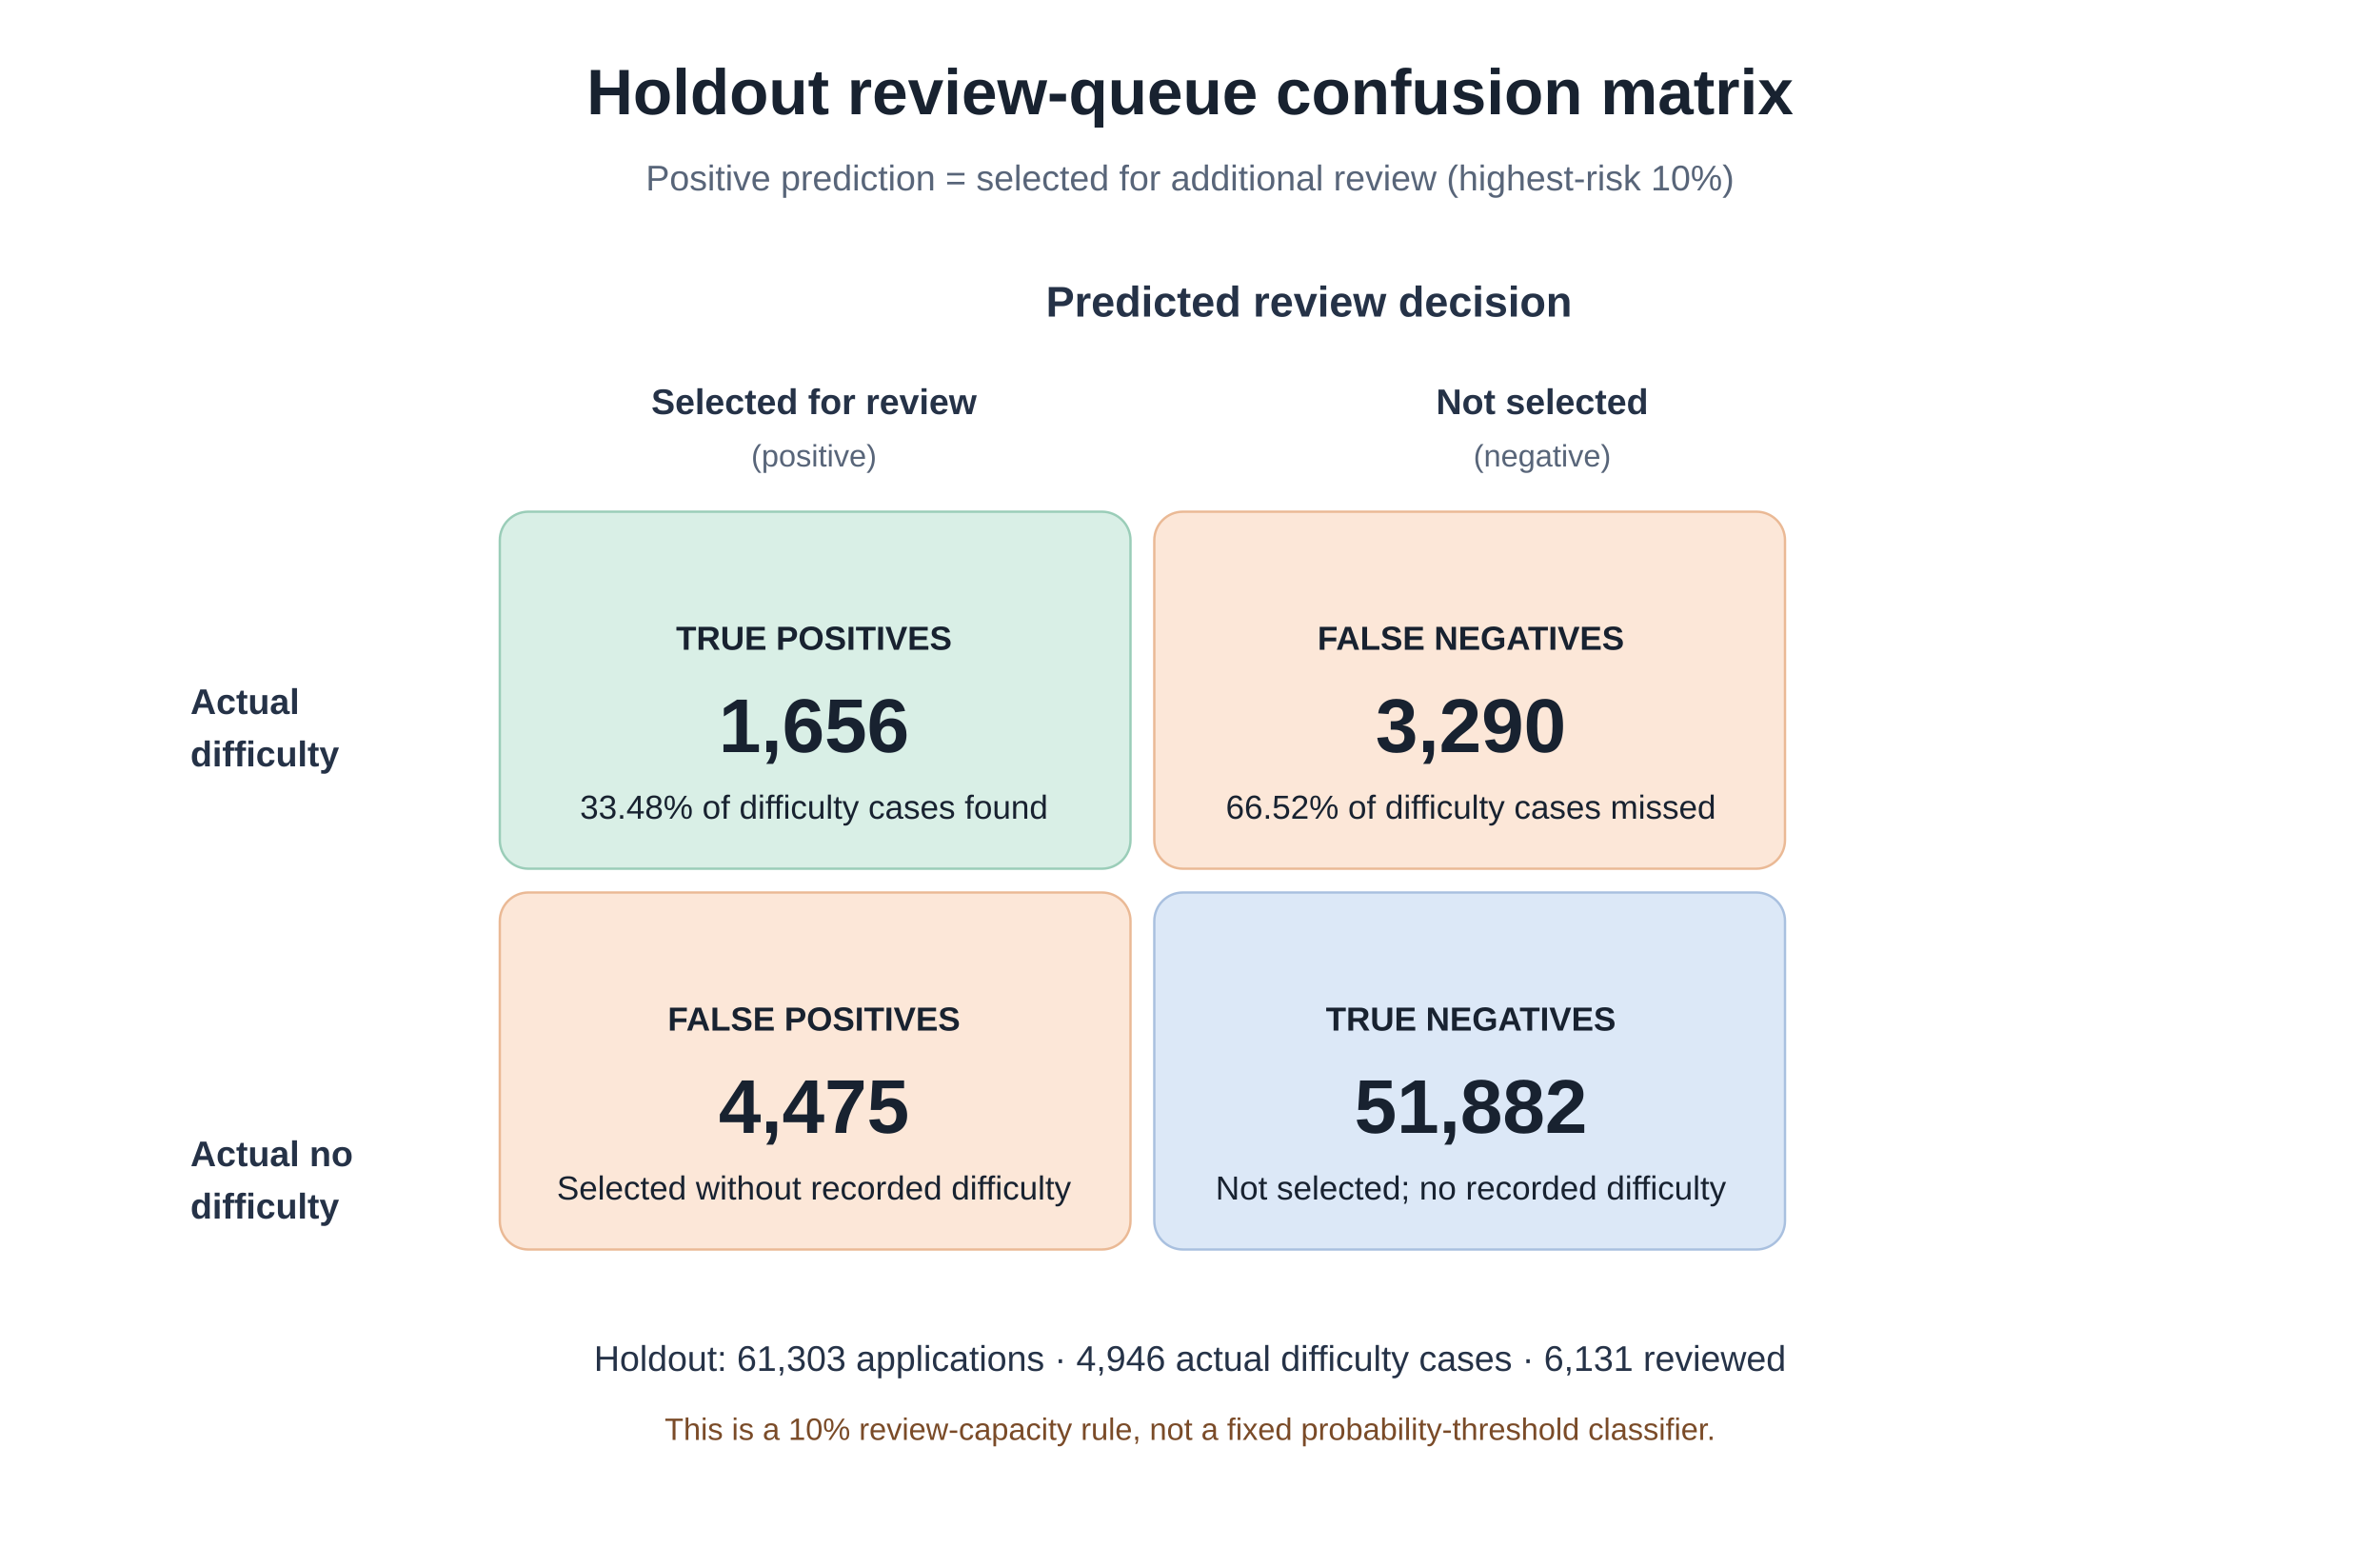
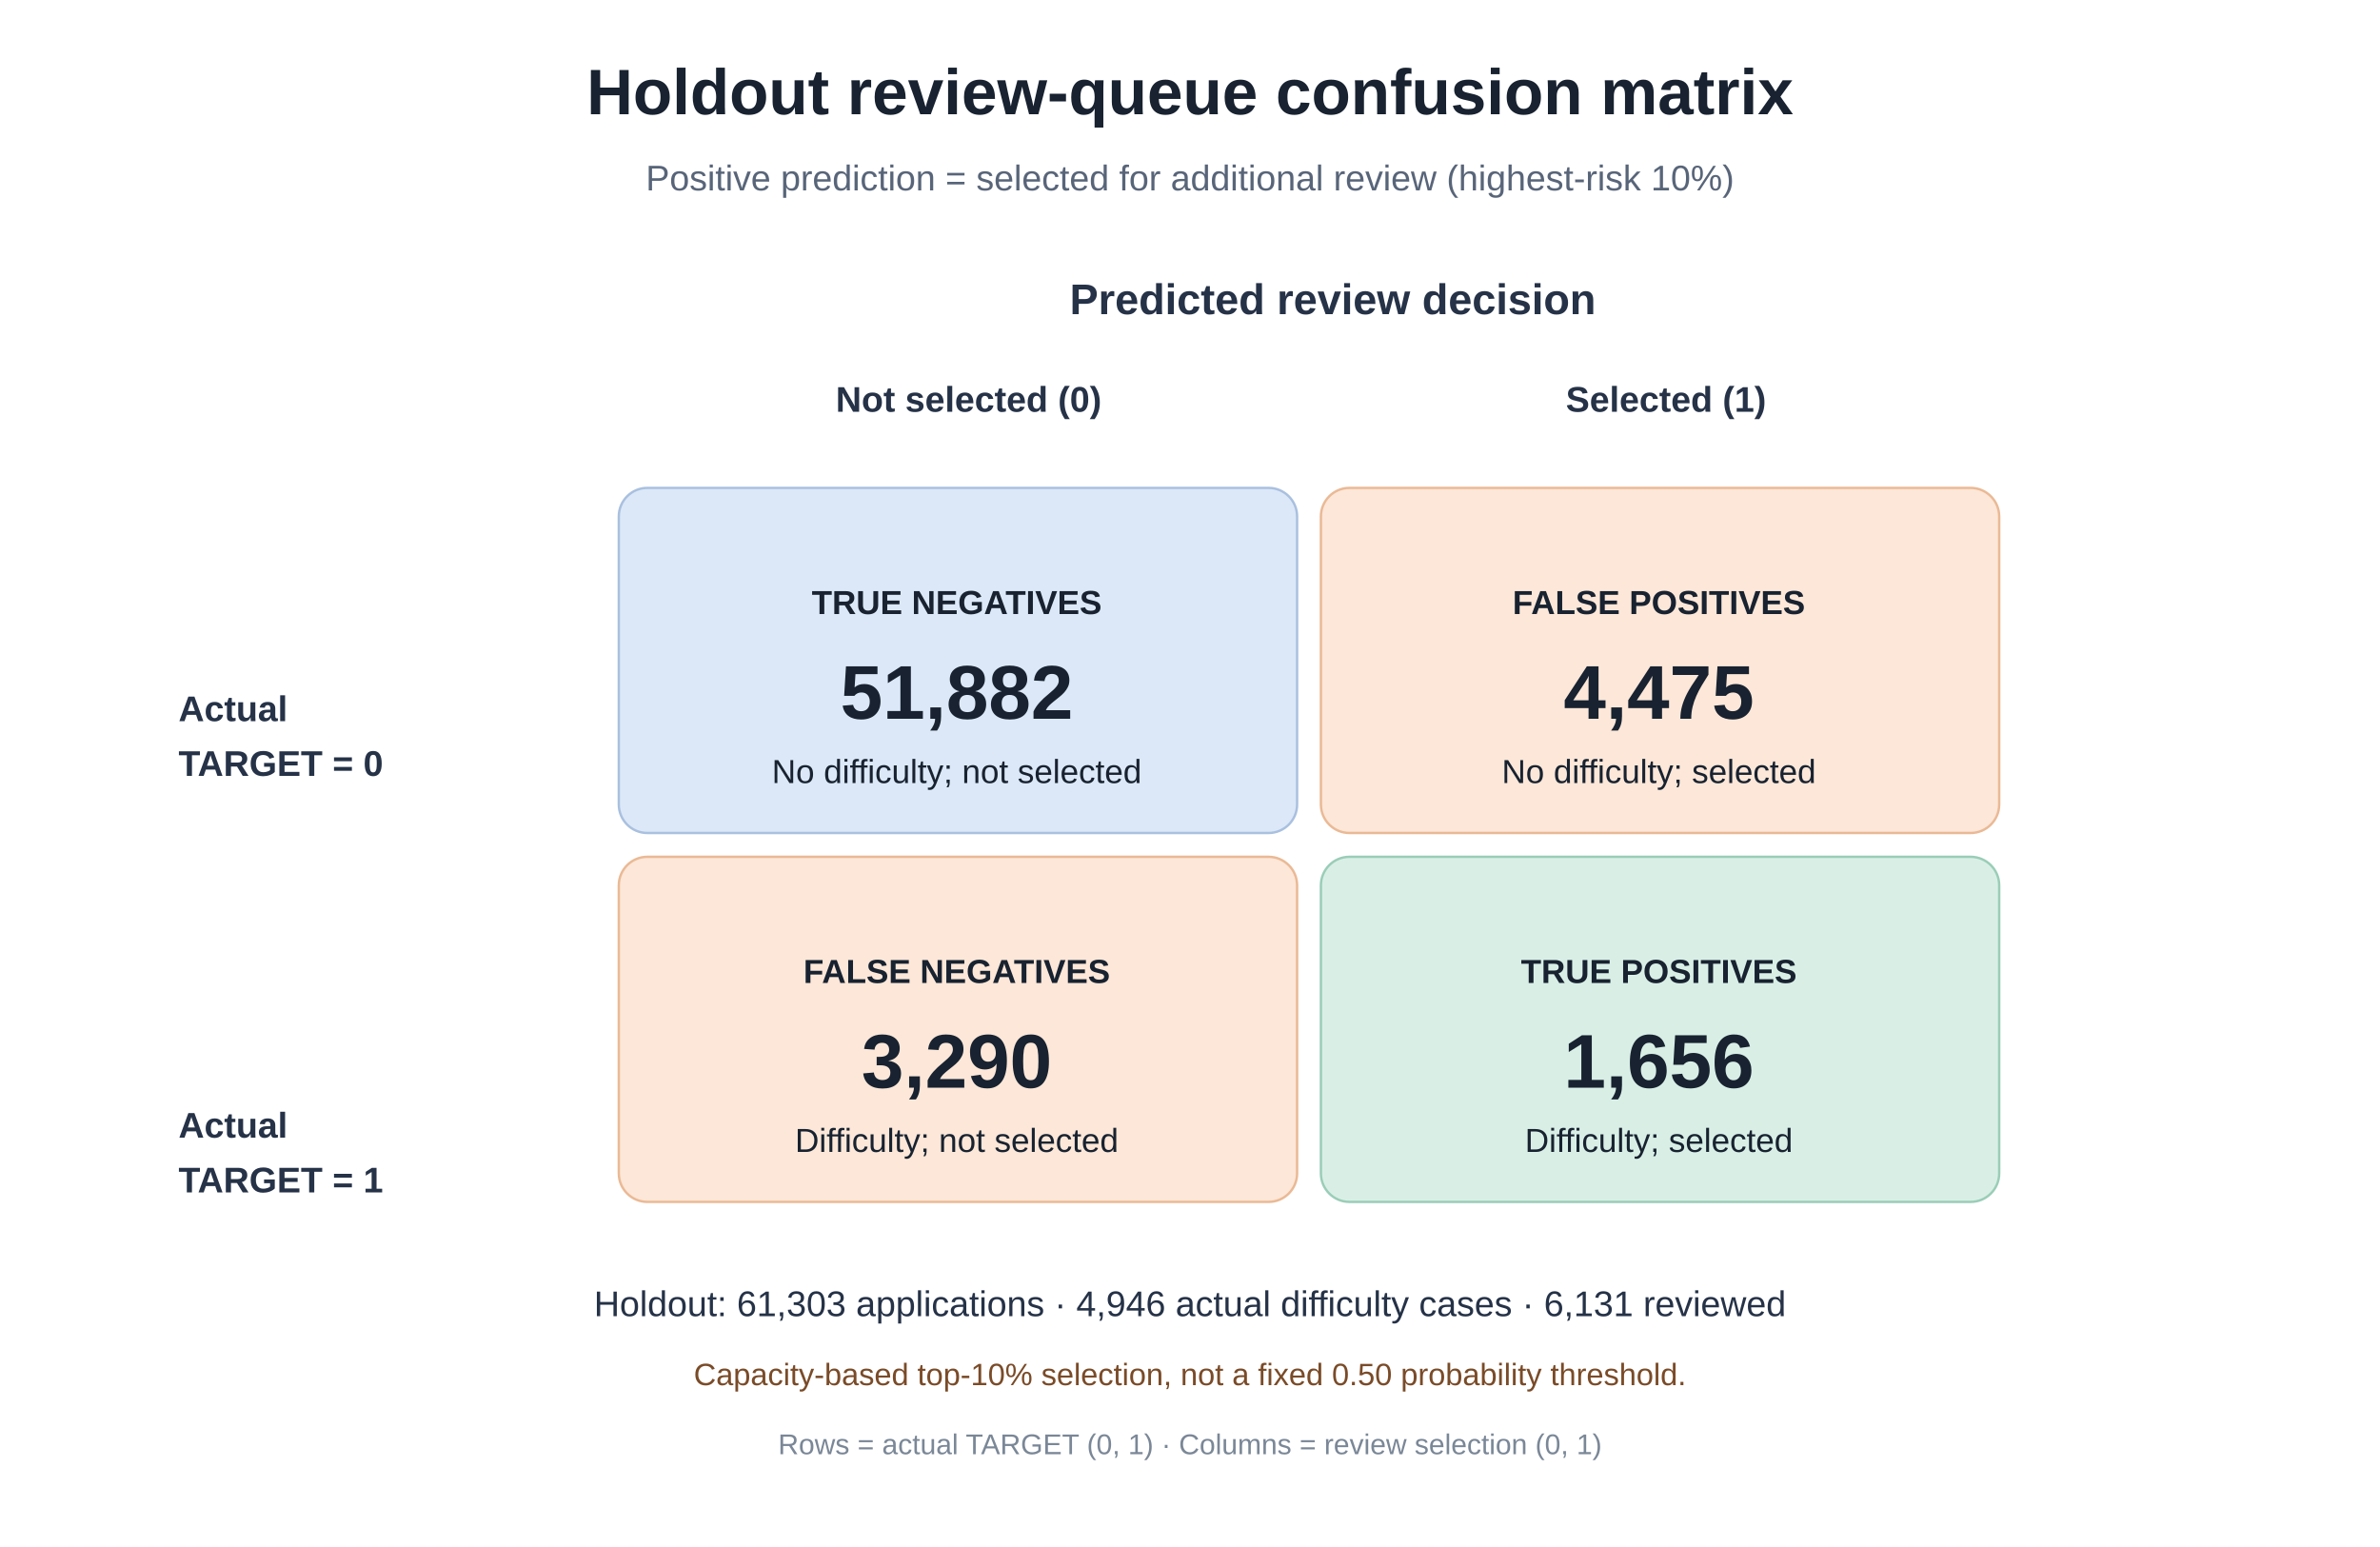
<svg xmlns="http://www.w3.org/2000/svg" width="1000" height="650" viewBox="0 0 1000 650" role="img" aria-labelledby="title desc">
  <rect width="1000" height="650" fill="#ffffff" />
  <text x="500" y="48" text-anchor="middle" font-family="Arial,sans-serif" font-size="27" font-weight="700" fill="#182230">Holdout review-queue confusion matrix</text>
  <text x="500" y="80" text-anchor="middle" font-family="Arial,sans-serif" font-size="15" fill="#586579">Positive prediction = selected for additional review (highest-risk 10%)</text>
-   <text x="550" y="133" text-anchor="middle" font-family="Arial,sans-serif" font-size="18" font-weight="700" fill="#253247">Predicted review decision</text>
-   <text x="342" y="174" text-anchor="middle" font-family="Arial,sans-serif" font-size="15" font-weight="700" fill="#253247">Selected for review</text>
-   <text x="342" y="196" text-anchor="middle" font-family="Arial,sans-serif" font-size="13" fill="#586579">(positive)</text>
-   <text x="648" y="174" text-anchor="middle" font-family="Arial,sans-serif" font-size="15" font-weight="700" fill="#253247">Not selected</text>
-   <text x="648" y="196" text-anchor="middle" font-family="Arial,sans-serif" font-size="13" fill="#586579">(negative)</text>
-   <text x="80" y="300" font-family="Arial,sans-serif" font-size="15" font-weight="700" fill="#253247">Actual</text>
-   <text x="80" y="322" font-family="Arial,sans-serif" font-size="15" font-weight="700" fill="#253247">difficulty</text>
-   <text x="80" y="490" font-family="Arial,sans-serif" font-size="15" font-weight="700" fill="#253247">Actual no</text>
-   <text x="80" y="512" font-family="Arial,sans-serif" font-size="15" font-weight="700" fill="#253247">difficulty</text>
-   <rect x="210" y="215" width="265" height="150" rx="12" fill="#d9efe6" stroke="#9acdb8" />
-   <rect x="485" y="215" width="265" height="150" rx="12" fill="#fce7d8" stroke="#eab995" />
-   <rect x="210" y="375" width="265" height="150" rx="12" fill="#fce7d8" stroke="#eab995" />
-   <rect x="485" y="375" width="265" height="150" rx="12" fill="#dce8f7" stroke="#a9c0df" />
+   <text x="560" y="132" text-anchor="middle" font-family="Arial,sans-serif" font-size="18" font-weight="700" fill="#253247">Predicted review decision</text>
+   <text x="407" y="173" text-anchor="middle" font-family="Arial,sans-serif" font-size="15" font-weight="700" fill="#253247">Not selected (0)</text>
+   <text x="700" y="173" text-anchor="middle" font-family="Arial,sans-serif" font-size="15" font-weight="700" fill="#253247">Selected (1)</text>
+   <text x="75" y="303" font-family="Arial,sans-serif" font-size="15" font-weight="700" fill="#253247">Actual</text>
+   <text x="75" y="326" font-family="Arial,sans-serif" font-size="15" font-weight="700" fill="#253247">TARGET = 0</text>
+   <text x="75" y="478" font-family="Arial,sans-serif" font-size="15" font-weight="700" fill="#253247">Actual</text>
+   <text x="75" y="501" font-family="Arial,sans-serif" font-size="15" font-weight="700" fill="#253247">TARGET = 1</text>
+   <rect x="260" y="205" width="285" height="145" rx="12" fill="#dce8f7" stroke="#a9c0df" />
+   <rect x="555" y="205" width="285" height="145" rx="12" fill="#fce7d8" stroke="#eab995" />
+   <rect x="260" y="360" width="285" height="145" rx="12" fill="#fce7d8" stroke="#eab995" />
+   <rect x="555" y="360" width="285" height="145" rx="12" fill="#d9efe6" stroke="#9acdb8" />
  <g font-family="Arial,sans-serif" text-anchor="middle" fill="#182230">
-     <text x="342" y="273" font-size="14" font-weight="700">TRUE POSITIVES</text>
-     <text x="342" y="316" font-size="32" font-weight="700">1,656</text>
-     <text x="342" y="344" font-size="14">33.48% of difficulty cases found</text>
-     <text x="618" y="273" font-size="14" font-weight="700">FALSE NEGATIVES</text>
-     <text x="618" y="316" font-size="32" font-weight="700">3,290</text>
-     <text x="618" y="344" font-size="14">66.52% of difficulty cases missed</text>
-     <text x="342" y="433" font-size="14" font-weight="700">FALSE POSITIVES</text>
-     <text x="342" y="476" font-size="32" font-weight="700">4,475</text>
-     <text x="342" y="504" font-size="14">Selected without recorded difficulty</text>
-     <text x="618" y="433" font-size="14" font-weight="700">TRUE NEGATIVES</text>
-     <text x="618" y="476" font-size="32" font-weight="700">51,882</text>
-     <text x="618" y="504" font-size="14">Not selected; no recorded difficulty</text>
+     <text x="402" y="258" font-size="14" font-weight="700">TRUE NEGATIVES</text>
+     <text x="402" y="302" font-size="32" font-weight="700">51,882</text>
+     <text x="402" y="329" font-size="14">No difficulty; not selected</text>
+     <text x="697" y="258" font-size="14" font-weight="700">FALSE POSITIVES</text>
+     <text x="697" y="302" font-size="32" font-weight="700">4,475</text>
+     <text x="697" y="329" font-size="14">No difficulty; selected</text>
+     <text x="402" y="413" font-size="14" font-weight="700">FALSE NEGATIVES</text>
+     <text x="402" y="457" font-size="32" font-weight="700">3,290</text>
+     <text x="402" y="484" font-size="14">Difficulty; not selected</text>
+     <text x="697" y="413" font-size="14" font-weight="700">TRUE POSITIVES</text>
+     <text x="697" y="457" font-size="32" font-weight="700">1,656</text>
+     <text x="697" y="484" font-size="14">Difficulty; selected</text>
  </g>
-   <text x="500" y="576" text-anchor="middle" font-family="Arial,sans-serif" font-size="15" fill="#253247">Holdout: 61,303 applications · 4,946 actual difficulty cases · 6,131 reviewed</text>
-   <text x="500" y="605" text-anchor="middle" font-family="Arial,sans-serif" font-size="13" fill="#7a4b28">This is a 10% review-capacity rule, not a fixed probability-threshold classifier.</text>
+   <text x="500" y="553" text-anchor="middle" font-family="Arial,sans-serif" font-size="15" fill="#253247">Holdout: 61,303 applications · 4,946 actual difficulty cases · 6,131 reviewed</text>
+   <text x="500" y="582" text-anchor="middle" font-family="Arial,sans-serif" font-size="13" fill="#7a4b28">Capacity-based top-10% selection, not a fixed 0.50 probability threshold.</text>
+   <text x="500" y="611" text-anchor="middle" font-family="Arial,sans-serif" font-size="12" fill="#7a8797">Rows = actual TARGET (0, 1) · Columns = review selection (0, 1)</text>
</svg>
